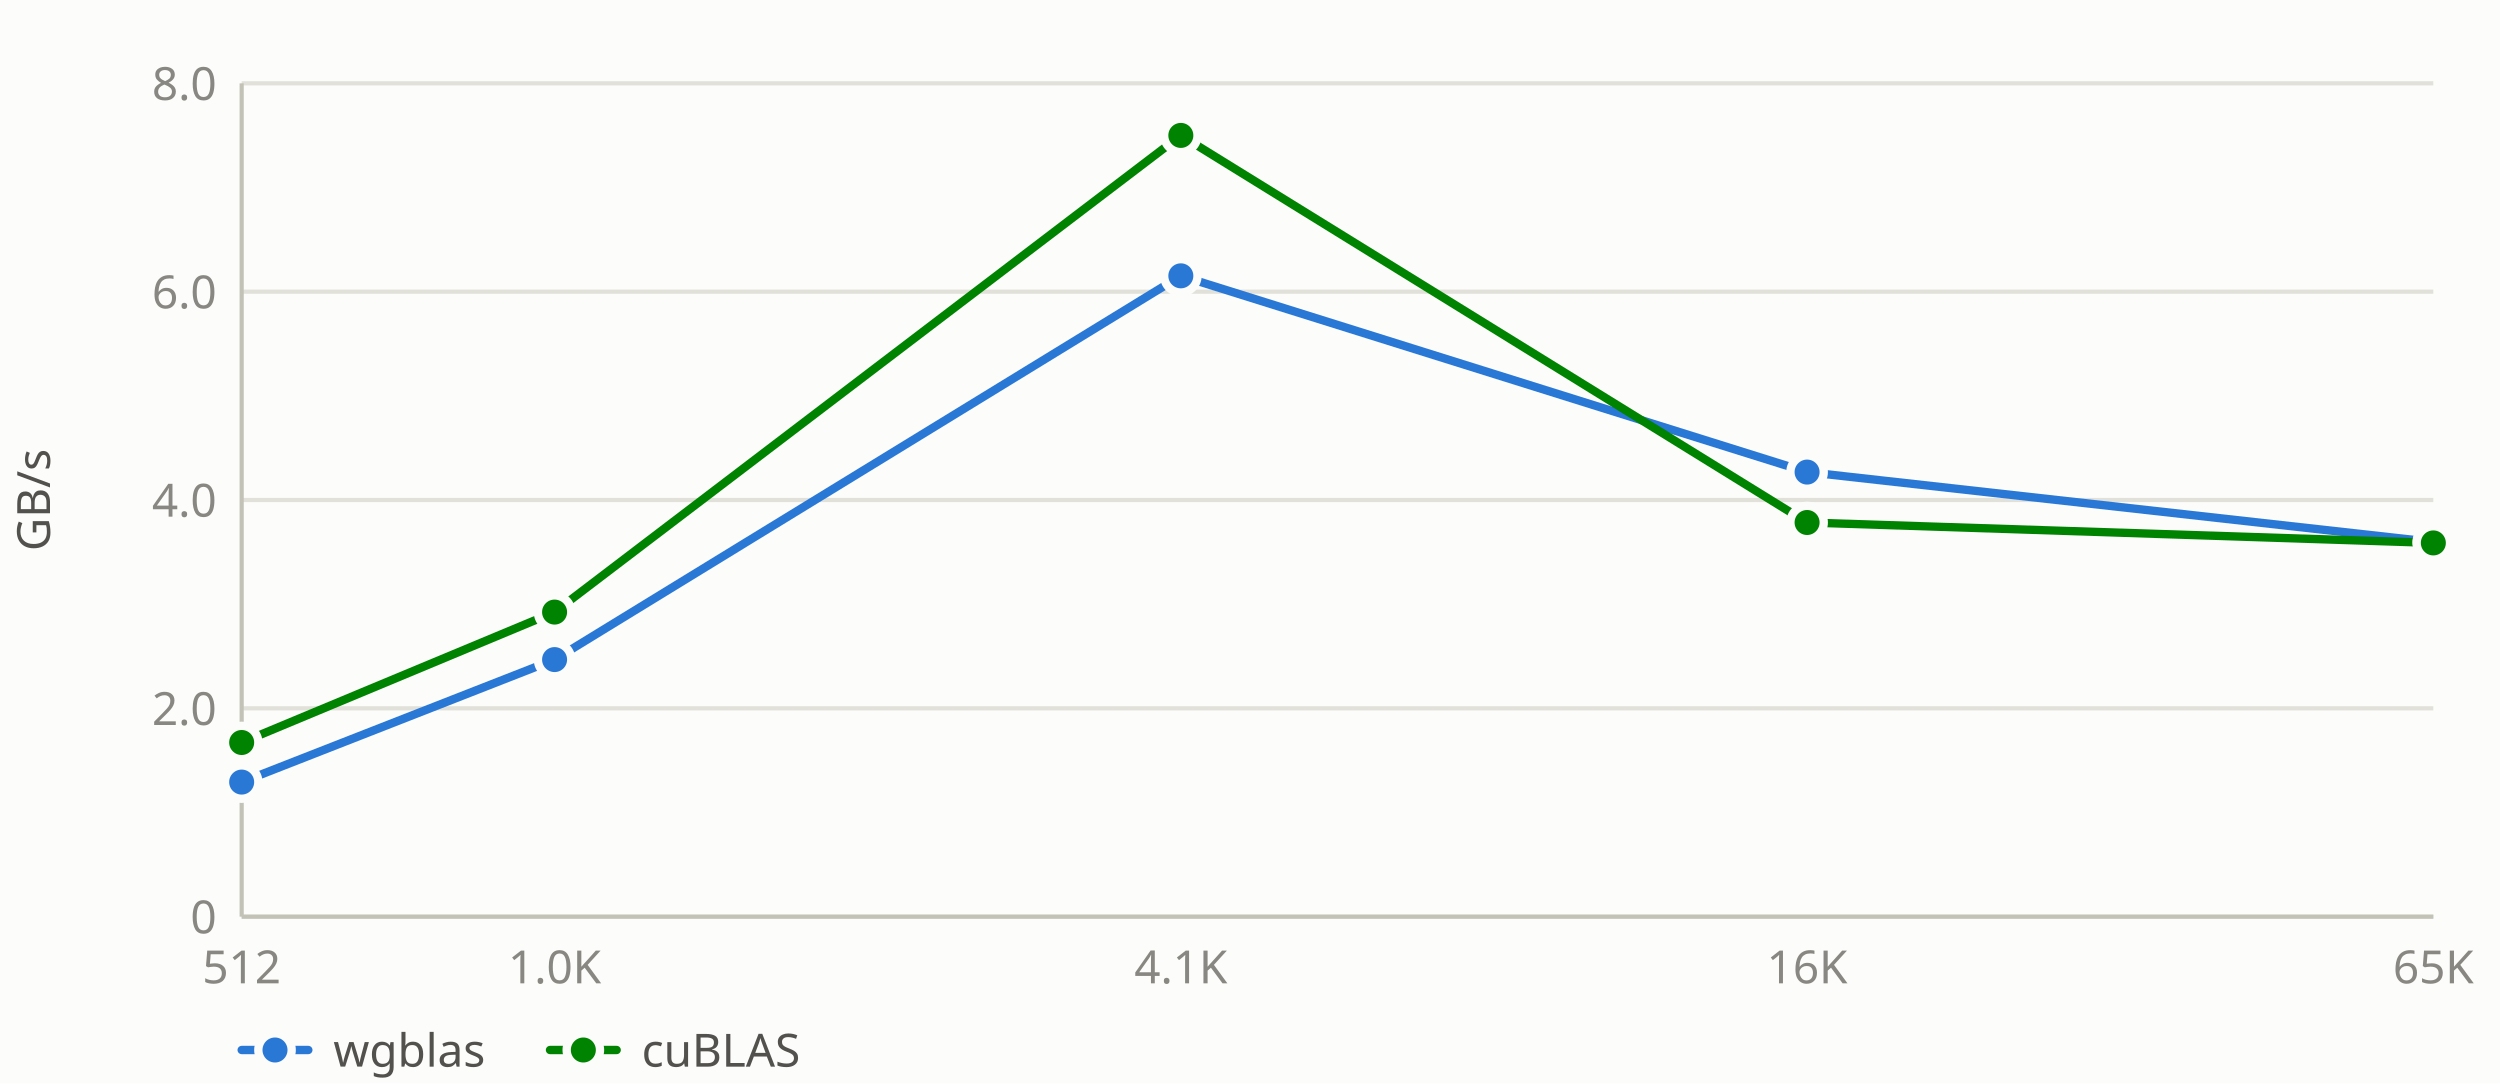
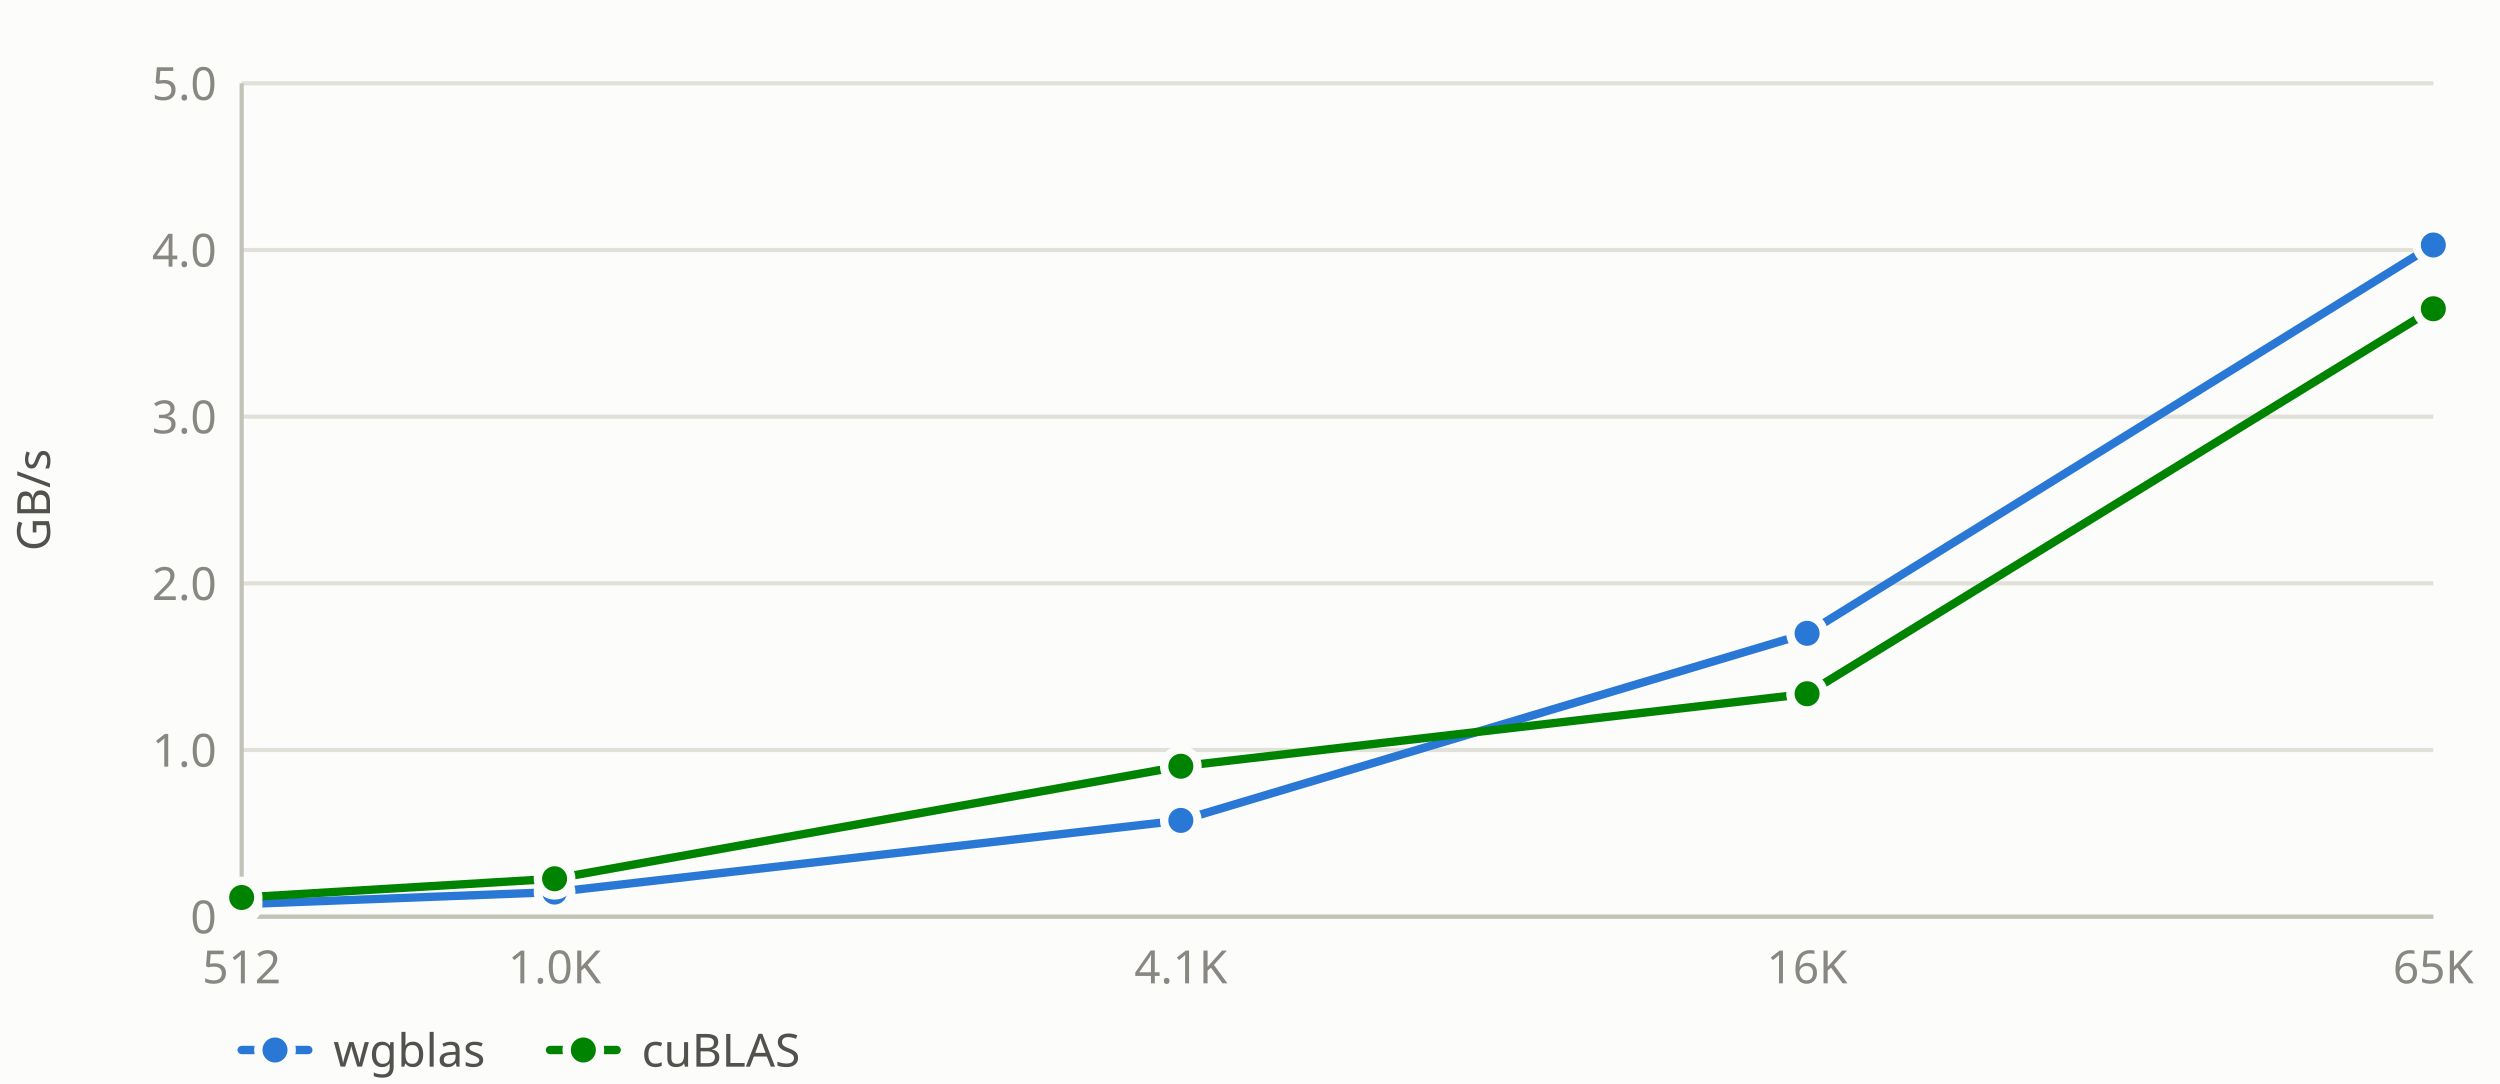
- <svg xmlns="http://www.w3.org/2000/svg" id="bc-srot-stride256-nvidia_geforce_gtx_1650-gbs" viewBox="0 0 600 260" width="600" height="260" role="img" aria-label="GB/s vs n">
-   <style>#bc-srot-stride256-nvidia_geforce_gtx_1650-gbs .bg{fill:#fcfcfb}#bc-srot-stride256-nvidia_geforce_gtx_1650-gbs .gr{stroke:#e1e0d9;stroke-width:1;fill:none}#bc-srot-stride256-nvidia_geforce_gtx_1650-gbs .ax{stroke:#c3c2b7;stroke-width:1;fill:none}#bc-srot-stride256-nvidia_geforce_gtx_1650-gbs .at{fill:#898781;font:11px/1 system-ui,sans-serif}#bc-srot-stride256-nvidia_geforce_gtx_1650-gbs .lt{fill:#52514e;font:11px/1 system-ui,sans-serif}#bc-srot-stride256-nvidia_geforce_gtx_1650-gbs .ln1{stroke:#2a78d6;fill:none;stroke-width:2;stroke-linejoin:round;stroke-linecap:round}#bc-srot-stride256-nvidia_geforce_gtx_1650-gbs .mk1{fill:#2a78d6;stroke:#fcfcfb;stroke-width:2}#bc-srot-stride256-nvidia_geforce_gtx_1650-gbs .ln2{stroke:#008300;fill:none;stroke-width:2;stroke-linejoin:round;stroke-linecap:round}#bc-srot-stride256-nvidia_geforce_gtx_1650-gbs .mk2{fill:#008300;stroke:#fcfcfb;stroke-width:2}@media(prefers-color-scheme:dark){#bc-srot-stride256-nvidia_geforce_gtx_1650-gbs .bg{fill:#1a1a19}#bc-srot-stride256-nvidia_geforce_gtx_1650-gbs .gr{stroke:#2c2c2a}#bc-srot-stride256-nvidia_geforce_gtx_1650-gbs .ax{stroke:#383835}#bc-srot-stride256-nvidia_geforce_gtx_1650-gbs .at{fill:#898781}#bc-srot-stride256-nvidia_geforce_gtx_1650-gbs .lt{fill:#c3c2b7}#bc-srot-stride256-nvidia_geforce_gtx_1650-gbs .ln1{stroke:#3987e5}#bc-srot-stride256-nvidia_geforce_gtx_1650-gbs .mk1{fill:#3987e5;stroke:#1a1a19}#bc-srot-stride256-nvidia_geforce_gtx_1650-gbs .ln2{stroke:#008300}#bc-srot-stride256-nvidia_geforce_gtx_1650-gbs .mk2{fill:#008300;stroke:#1a1a19}}:root[data-theme=dark] #bc-srot-stride256-nvidia_geforce_gtx_1650-gbs .bg{fill:#1a1a19}:root[data-theme=dark] #bc-srot-stride256-nvidia_geforce_gtx_1650-gbs .gr{stroke:#2c2c2a}:root[data-theme=dark] #bc-srot-stride256-nvidia_geforce_gtx_1650-gbs .ax{stroke:#383835}:root[data-theme=dark] #bc-srot-stride256-nvidia_geforce_gtx_1650-gbs .lt{fill:#c3c2b7}:root[data-theme=dark] #bc-srot-stride256-nvidia_geforce_gtx_1650-gbs .ln1{stroke:#3987e5}:root[data-theme=dark] #bc-srot-stride256-nvidia_geforce_gtx_1650-gbs .mk1{fill:#3987e5;stroke:#1a1a19}:root[data-theme=dark] #bc-srot-stride256-nvidia_geforce_gtx_1650-gbs .mk2{stroke:#1a1a19}</style>
+ <svg xmlns="http://www.w3.org/2000/svg" id="bc-snrm2-stride256-nvidia_geforce_gtx_1650-gbs" viewBox="0 0 600 260" width="600" height="260" role="img" aria-label="GB/s vs n">
+   <style>#bc-snrm2-stride256-nvidia_geforce_gtx_1650-gbs .bg{fill:#fcfcfb}#bc-snrm2-stride256-nvidia_geforce_gtx_1650-gbs .gr{stroke:#e1e0d9;stroke-width:1;fill:none}#bc-snrm2-stride256-nvidia_geforce_gtx_1650-gbs .ax{stroke:#c3c2b7;stroke-width:1;fill:none}#bc-snrm2-stride256-nvidia_geforce_gtx_1650-gbs .at{fill:#898781;font:11px/1 system-ui,sans-serif}#bc-snrm2-stride256-nvidia_geforce_gtx_1650-gbs .lt{fill:#52514e;font:11px/1 system-ui,sans-serif}#bc-snrm2-stride256-nvidia_geforce_gtx_1650-gbs .ln1{stroke:#2a78d6;fill:none;stroke-width:2;stroke-linejoin:round;stroke-linecap:round}#bc-snrm2-stride256-nvidia_geforce_gtx_1650-gbs .mk1{fill:#2a78d6;stroke:#fcfcfb;stroke-width:2}#bc-snrm2-stride256-nvidia_geforce_gtx_1650-gbs .ln2{stroke:#008300;fill:none;stroke-width:2;stroke-linejoin:round;stroke-linecap:round}#bc-snrm2-stride256-nvidia_geforce_gtx_1650-gbs .mk2{fill:#008300;stroke:#fcfcfb;stroke-width:2}@media(prefers-color-scheme:dark){#bc-snrm2-stride256-nvidia_geforce_gtx_1650-gbs .bg{fill:#1a1a19}#bc-snrm2-stride256-nvidia_geforce_gtx_1650-gbs .gr{stroke:#2c2c2a}#bc-snrm2-stride256-nvidia_geforce_gtx_1650-gbs .ax{stroke:#383835}#bc-snrm2-stride256-nvidia_geforce_gtx_1650-gbs .at{fill:#898781}#bc-snrm2-stride256-nvidia_geforce_gtx_1650-gbs .lt{fill:#c3c2b7}#bc-snrm2-stride256-nvidia_geforce_gtx_1650-gbs .ln1{stroke:#3987e5}#bc-snrm2-stride256-nvidia_geforce_gtx_1650-gbs .mk1{fill:#3987e5;stroke:#1a1a19}#bc-snrm2-stride256-nvidia_geforce_gtx_1650-gbs .ln2{stroke:#008300}#bc-snrm2-stride256-nvidia_geforce_gtx_1650-gbs .mk2{fill:#008300;stroke:#1a1a19}}:root[data-theme=dark] #bc-snrm2-stride256-nvidia_geforce_gtx_1650-gbs .bg{fill:#1a1a19}:root[data-theme=dark] #bc-snrm2-stride256-nvidia_geforce_gtx_1650-gbs .gr{stroke:#2c2c2a}:root[data-theme=dark] #bc-snrm2-stride256-nvidia_geforce_gtx_1650-gbs .ax{stroke:#383835}:root[data-theme=dark] #bc-snrm2-stride256-nvidia_geforce_gtx_1650-gbs .lt{fill:#c3c2b7}:root[data-theme=dark] #bc-snrm2-stride256-nvidia_geforce_gtx_1650-gbs .ln1{stroke:#3987e5}:root[data-theme=dark] #bc-snrm2-stride256-nvidia_geforce_gtx_1650-gbs .mk1{fill:#3987e5;stroke:#1a1a19}:root[data-theme=dark] #bc-snrm2-stride256-nvidia_geforce_gtx_1650-gbs .mk2{stroke:#1a1a19}</style>
  <rect class="bg" width="600" height="260" />
  <line class="gr" x1="58" y1="220.0" x2="584" y2="220.0" />
-   <line class="gr" x1="58" y1="170.0" x2="584" y2="170.0" />
-   <line class="gr" x1="58" y1="120.0" x2="584" y2="120.0" />
-   <line class="gr" x1="58" y1="70.0" x2="584" y2="70.0" />
+   <line class="gr" x1="58" y1="180.0" x2="584" y2="180.0" />
+   <line class="gr" x1="58" y1="140.0" x2="584" y2="140.0" />
+   <line class="gr" x1="58" y1="100.0" x2="584" y2="100.0" />
+   <line class="gr" x1="58" y1="60.0" x2="584" y2="60.0" />
  <line class="gr" x1="58" y1="20.0" x2="584" y2="20.0" />
  <line class="ax" x1="58" y1="20" x2="58" y2="220" />
  <line class="ax" x1="58" y1="220" x2="584" y2="220" />
  <text class="at" x="52" y="224.0" text-anchor="end">0</text>
-   <text class="at" x="52" y="174.0" text-anchor="end">2.0</text>
-   <text class="at" x="52" y="124.0" text-anchor="end">4.0</text>
-   <text class="at" x="52" y="74.0" text-anchor="end">6.0</text>
-   <text class="at" x="52" y="24.0" text-anchor="end">8.0</text>
+   <text class="at" x="52" y="184.0" text-anchor="end">1.0</text>
+   <text class="at" x="52" y="144.0" text-anchor="end">2.0</text>
+   <text class="at" x="52" y="104.0" text-anchor="end">3.0</text>
+   <text class="at" x="52" y="64.0" text-anchor="end">4.0</text>
+   <text class="at" x="52" y="24.0" text-anchor="end">5.0</text>
  <text class="lt" x="12" y="120.0" text-anchor="middle" transform="rotate(-90 12 120.0)">GB/s</text>
  <text class="at" x="58.0" y="236" text-anchor="middle">512</text>
  <text class="at" x="133.1" y="236" text-anchor="middle">1.0K</text>
  <text class="at" x="283.4" y="236" text-anchor="middle">4.1K</text>
  <text class="at" x="433.7" y="236" text-anchor="middle">16K</text>
  <text class="at" x="584.0" y="236" text-anchor="middle">65K</text>
-   <polyline class="ln1" points="58.0,187.7 133.1,158.3 283.4,66.2 433.7,113.3 584.0,130.1" />
-   <polyline class="ln2" points="58.0,178.2 133.1,146.9 283.4,32.5 433.7,125.4 584.0,130.3" />
-   <circle class="mk1" cx="58.0" cy="187.7" r="4" />
-   <circle class="mk1" cx="133.1" cy="158.3" r="4" />
-   <circle class="mk1" cx="283.4" cy="66.2" r="4" />
-   <circle class="mk1" cx="433.7" cy="113.3" r="4" />
-   <circle class="mk1" cx="584.0" cy="130.1" r="4" />
-   <circle class="mk2" cx="58.0" cy="178.2" r="4" />
-   <circle class="mk2" cx="133.1" cy="146.9" r="4" />
-   <circle class="mk2" cx="283.4" cy="32.5" r="4" />
-   <circle class="mk2" cx="433.7" cy="125.4" r="4" />
-   <circle class="mk2" cx="584.0" cy="130.3" r="4" />
+   <polyline class="ln1" points="58.0,217.0 133.1,214.1 283.4,196.9 433.7,152.0 584.0,58.8" />
+   <polyline class="ln2" points="58.0,215.4 133.1,210.9 283.4,183.9 433.7,166.5 584.0,74.1" />
+   <circle class="mk1" cx="58.0" cy="217.0" r="4" />
+   <circle class="mk1" cx="133.1" cy="214.1" r="4" />
+   <circle class="mk1" cx="283.4" cy="196.9" r="4" />
+   <circle class="mk1" cx="433.7" cy="152.0" r="4" />
+   <circle class="mk1" cx="584.0" cy="58.8" r="4" />
+   <circle class="mk2" cx="58.0" cy="215.4" r="4" />
+   <circle class="mk2" cx="133.1" cy="210.9" r="4" />
+   <circle class="mk2" cx="283.4" cy="183.9" r="4" />
+   <circle class="mk2" cx="433.7" cy="166.5" r="4" />
+   <circle class="mk2" cx="584.0" cy="74.1" r="4" />
  <line class="ln1" x1="58" y1="252" x2="74" y2="252" />
  <circle class="mk1" cx="66" cy="252" r="4" />
  <text class="lt" x="80" y="256">wgblas</text>
  <line class="ln2" x1="132" y1="252" x2="148" y2="252" />
  <circle class="mk2" cx="140" cy="252" r="4" />
  <text class="lt" x="154" y="256">cuBLAS</text>
</svg>
